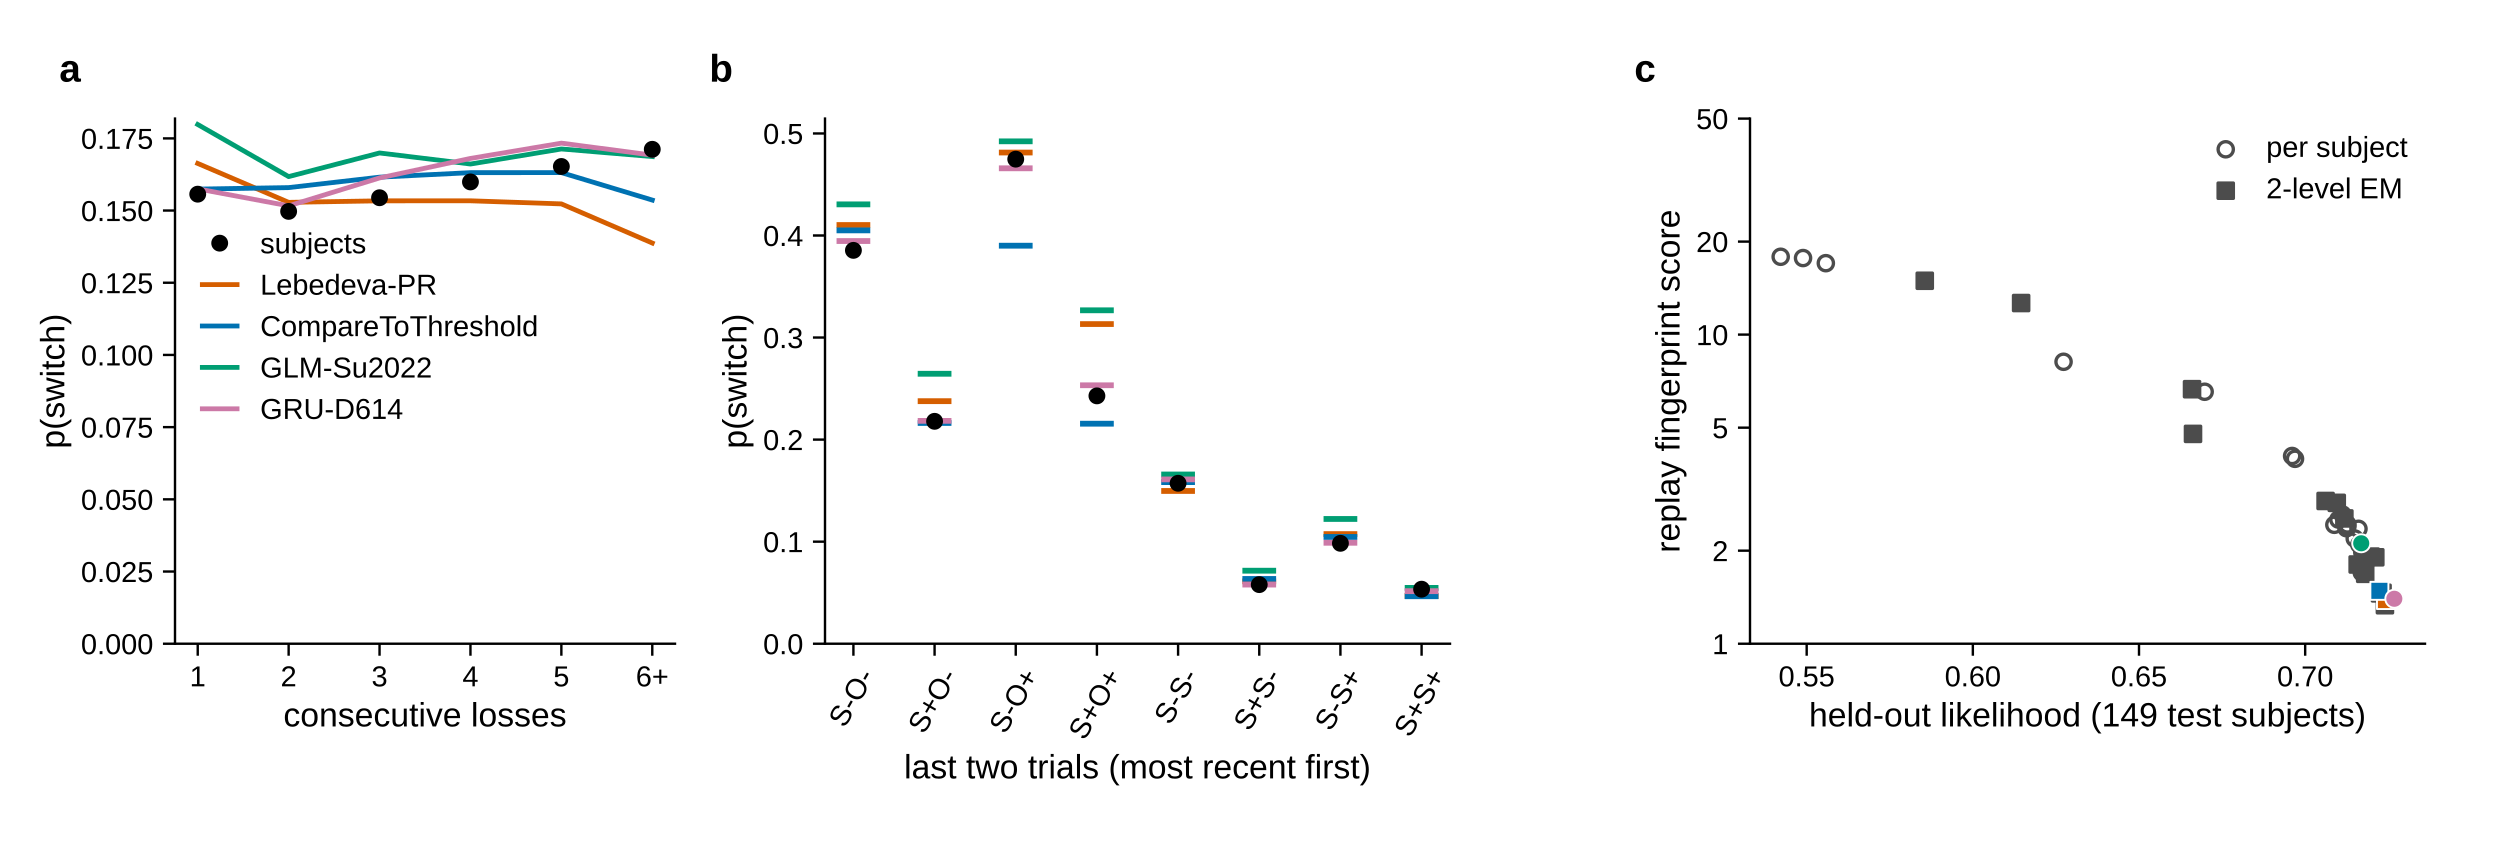
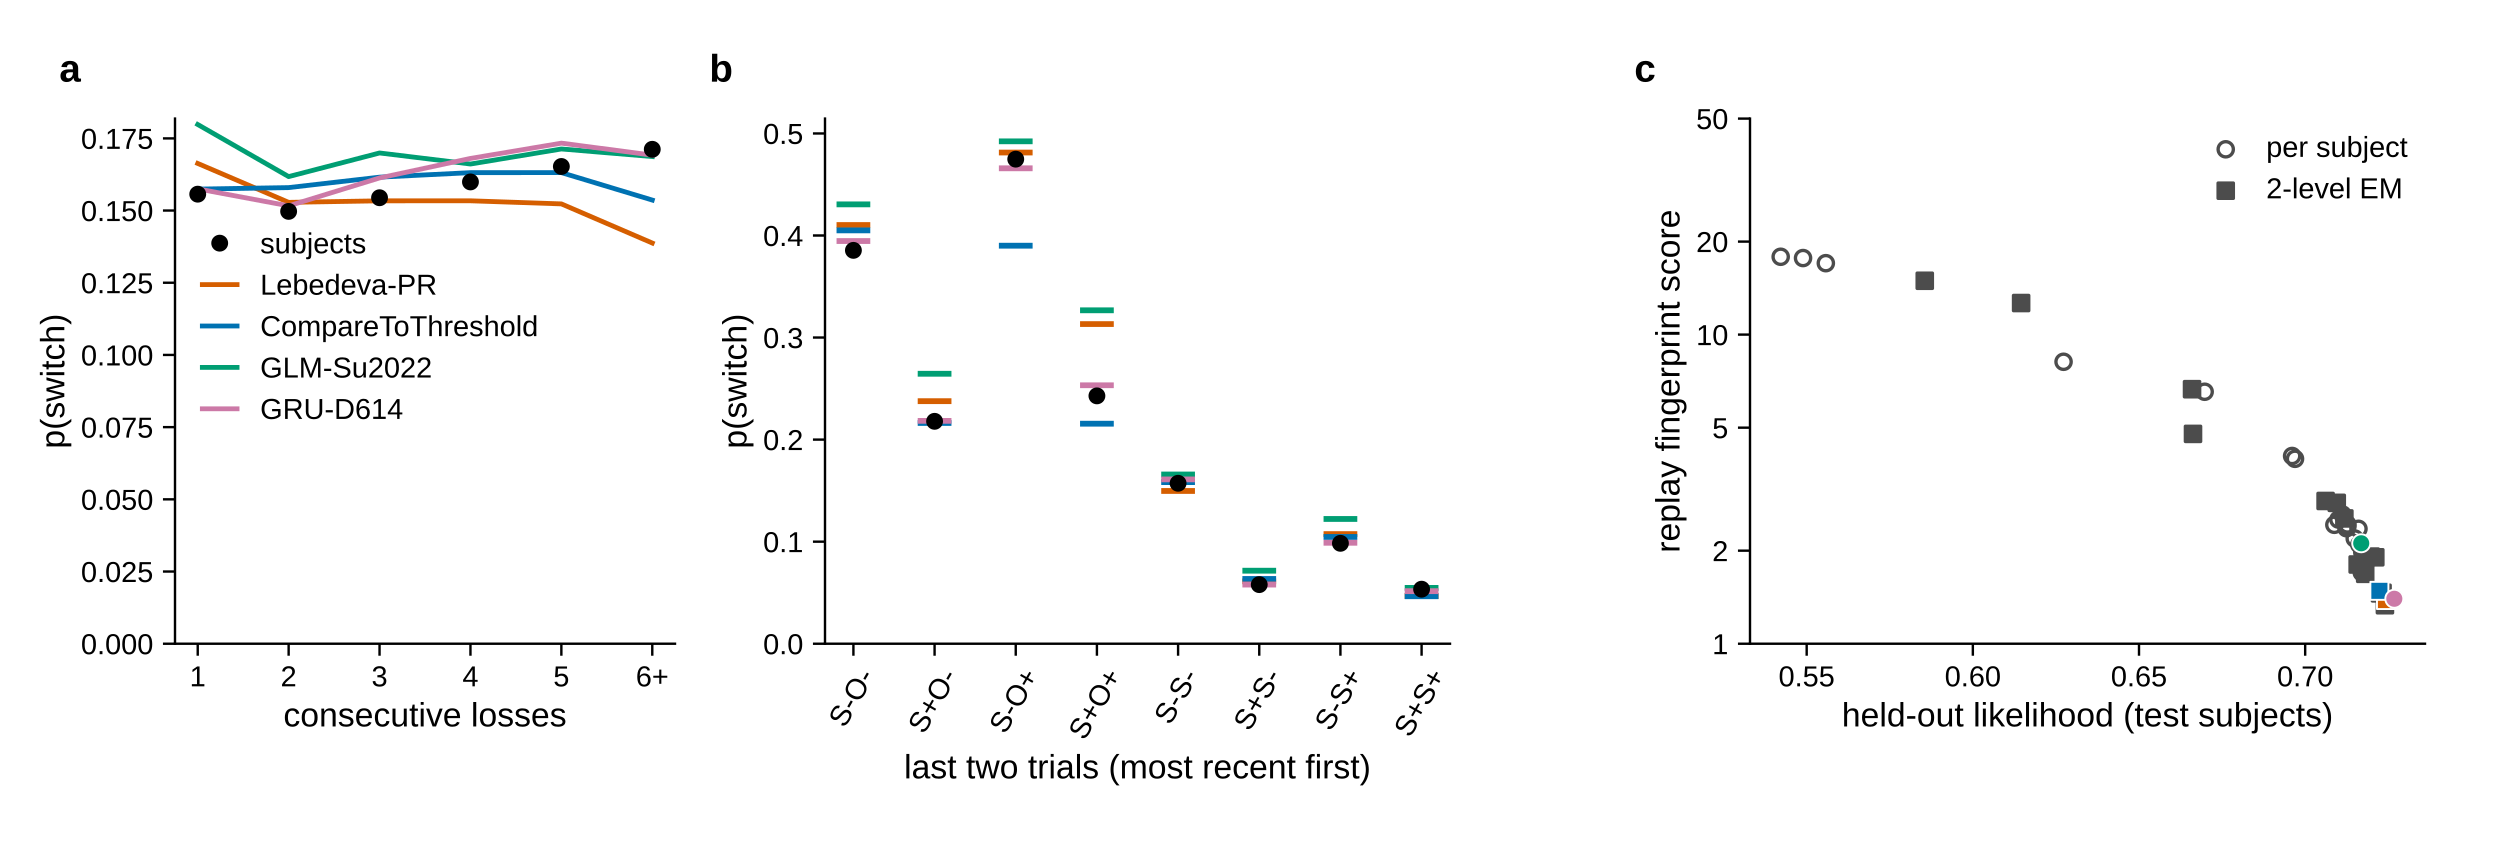
<svg xmlns="http://www.w3.org/2000/svg" xmlns:xlink="http://www.w3.org/1999/xlink" width="518.74pt" height="175.748pt" viewBox="0 0 518.74 175.748" version="1.1">
  <defs>
    <style type="text/css">*{stroke-linejoin: round; stroke-linecap: butt}</style>
  </defs>
  <g id="figure_1">
    <g id="patch_1">
      <path d="M 0 175.748  L 518.74 175.748  L 518.74 0  L 0 0  z " style="fill: #ffffff" />
    </g>
    <g id="axes_1">
      <g id="patch_2">
        <path d="M 36.312 133.569  L 140.06 133.569  L 140.06 24.605  L 36.312 24.605  z " style="fill: #ffffff" />
      </g>
      <g id="matplotlib.axis_1">
        <g id="xtick_1">
          <g id="line2d_1">
            <defs>
              <path id="md31456fca1" d="M 0 0  L 0 2.5  " style="stroke: #000000; stroke-width: 0.5" />
            </defs>
            <g>
              <use xlink:href="#md31456fca1" x="41.028" y="133.569" style="stroke: #000000; stroke-width: 0.5" />
            </g>
          </g>
          <g id="text_1">
            <text style="font-size: 6px; font-family: 'Arial', 'Liberation Sans', 'Helvetica', sans-serif; text-anchor: middle" x="41.028" y="142.417" transform="rotate(-0 41.02763 142.4166)">1</text>
          </g>
        </g>
        <g id="xtick_2">
          <g id="line2d_2">
            <g>
              <use xlink:href="#md31456fca1" x="59.891" y="133.569" style="stroke: #000000; stroke-width: 0.5" />
            </g>
          </g>
          <g id="text_2">
            <text style="font-size: 6px; font-family: 'Arial', 'Liberation Sans', 'Helvetica', sans-serif; text-anchor: middle" x="59.891" y="142.417" transform="rotate(-0 59.89091 142.4166)">2</text>
          </g>
        </g>
        <g id="xtick_3">
          <g id="line2d_3">
            <g>
              <use xlink:href="#md31456fca1" x="78.754" y="133.569" style="stroke: #000000; stroke-width: 0.5" />
            </g>
          </g>
          <g id="text_3">
            <text style="font-size: 6px; font-family: 'Arial', 'Liberation Sans', 'Helvetica', sans-serif; text-anchor: middle" x="78.754" y="142.417" transform="rotate(-0 78.75419 142.4166)">3</text>
          </g>
        </g>
        <g id="xtick_4">
          <g id="line2d_4">
            <g>
              <use xlink:href="#md31456fca1" x="97.617" y="133.569" style="stroke: #000000; stroke-width: 0.5" />
            </g>
          </g>
          <g id="text_4">
            <text style="font-size: 6px; font-family: 'Arial', 'Liberation Sans', 'Helvetica', sans-serif; text-anchor: middle" x="97.617" y="142.417" transform="rotate(-0 97.61747 142.4166)">4</text>
          </g>
        </g>
        <g id="xtick_5">
          <g id="line2d_5">
            <g>
              <use xlink:href="#md31456fca1" x="116.481" y="133.569" style="stroke: #000000; stroke-width: 0.5" />
            </g>
          </g>
          <g id="text_5">
            <text style="font-size: 6px; font-family: 'Arial', 'Liberation Sans', 'Helvetica', sans-serif; text-anchor: middle" x="116.481" y="142.417" transform="rotate(-0 116.4807 142.4166)">5</text>
          </g>
        </g>
        <g id="xtick_6">
          <g id="line2d_6">
            <g>
              <use xlink:href="#md31456fca1" x="135.344" y="133.569" style="stroke: #000000; stroke-width: 0.5" />
            </g>
          </g>
          <g id="text_6">
            <text style="font-size: 6px; font-family: 'Arial', 'Liberation Sans', 'Helvetica', sans-serif; text-anchor: middle" x="135.344" y="142.417" transform="rotate(-0 135.344 142.4166)">6+</text>
          </g>
        </g>
        <g id="text_7">
          <text style="font-size: 7px; font-family: 'Arial', 'Liberation Sans', 'Helvetica', sans-serif; text-anchor: middle" x="88.186" y="150.734" transform="rotate(-0 88.18583 150.7344)">consecutive losses</text>
        </g>
      </g>
      <g id="matplotlib.axis_2">
        <g id="ytick_1">
          <g id="line2d_7">
            <defs>
              <path id="md49a575f19" d="M 0 0  L -2.5 0  " style="stroke: #000000; stroke-width: 0.5" />
            </defs>
            <g>
              <use xlink:href="#md49a575f19" x="36.312" y="133.569" style="stroke: #000000; stroke-width: 0.5" />
            </g>
          </g>
          <g id="text_8">
            <text style="font-size: 6px; font-family: 'Arial', 'Liberation Sans', 'Helvetica', sans-serif; text-anchor: end" x="31.812" y="135.743" transform="rotate(-0 31.81181 135.7426)">0.000</text>
          </g>
        </g>
        <g id="ytick_2">
          <g id="line2d_8">
            <g>
              <use xlink:href="#md49a575f19" x="36.312" y="118.589" style="stroke: #000000; stroke-width: 0.5" />
            </g>
          </g>
          <g id="text_9">
            <text style="font-size: 6px; font-family: 'Arial', 'Liberation Sans', 'Helvetica', sans-serif; text-anchor: end" x="31.812" y="120.763" transform="rotate(-0 31.81181 120.7631)">0.025</text>
          </g>
        </g>
        <g id="ytick_3">
          <g id="line2d_9">
            <g>
              <use xlink:href="#md49a575f19" x="36.312" y="103.609" style="stroke: #000000; stroke-width: 0.5" />
            </g>
          </g>
          <g id="text_10">
            <text style="font-size: 6px; font-family: 'Arial', 'Liberation Sans', 'Helvetica', sans-serif; text-anchor: end" x="31.812" y="105.784" transform="rotate(-0 31.81181 105.7835)">0.050</text>
          </g>
        </g>
        <g id="ytick_4">
          <g id="line2d_10">
            <g>
              <use xlink:href="#md49a575f19" x="36.312" y="88.63" style="stroke: #000000; stroke-width: 0.5" />
            </g>
          </g>
          <g id="text_11">
            <text style="font-size: 6px; font-family: 'Arial', 'Liberation Sans', 'Helvetica', sans-serif; text-anchor: end" x="31.812" y="90.804" transform="rotate(-0 31.81181 90.80403)">0.075</text>
          </g>
        </g>
        <g id="ytick_5">
          <g id="line2d_11">
            <g>
              <use xlink:href="#md49a575f19" x="36.312" y="73.65" style="stroke: #000000; stroke-width: 0.5" />
            </g>
          </g>
          <g id="text_12">
            <text style="font-size: 6px; font-family: 'Arial', 'Liberation Sans', 'Helvetica', sans-serif; text-anchor: end" x="31.812" y="75.825" transform="rotate(-0 31.81181 75.82452)">0.100</text>
          </g>
        </g>
        <g id="ytick_6">
          <g id="line2d_12">
            <g>
              <use xlink:href="#md49a575f19" x="36.312" y="58.671" style="stroke: #000000; stroke-width: 0.5" />
            </g>
          </g>
          <g id="text_13">
            <text style="font-size: 6px; font-family: 'Arial', 'Liberation Sans', 'Helvetica', sans-serif; text-anchor: end" x="31.812" y="60.845" transform="rotate(-0 31.81181 60.845)">0.125</text>
          </g>
        </g>
        <g id="ytick_7">
          <g id="line2d_13">
            <g>
              <use xlink:href="#md49a575f19" x="36.312" y="43.691" style="stroke: #000000; stroke-width: 0.5" />
            </g>
          </g>
          <g id="text_14">
            <text style="font-size: 6px; font-family: 'Arial', 'Liberation Sans', 'Helvetica', sans-serif; text-anchor: end" x="31.812" y="45.865" transform="rotate(-0 31.81181 45.86549)">0.150</text>
          </g>
        </g>
        <g id="ytick_8">
          <g id="line2d_14">
            <g>
              <use xlink:href="#md49a575f19" x="36.312" y="28.712" style="stroke: #000000; stroke-width: 0.5" />
            </g>
          </g>
          <g id="text_15">
            <text style="font-size: 6px; font-family: 'Arial', 'Liberation Sans', 'Helvetica', sans-serif; text-anchor: end" x="31.812" y="30.886" transform="rotate(-0 31.81181 30.88598)">0.175</text>
          </g>
        </g>
        <g id="text_16">
          <text style="font-size: 7px; font-family: 'Arial', 'Liberation Sans', 'Helvetica', sans-serif; text-anchor: middle" x="13.346" y="79.087" transform="rotate(-90 13.34619 79.08661)">p(switch)</text>
        </g>
      </g>
      <g id="line2d_15">
        <path d="M 41.028 33.914  L 59.891 41.988  L 78.754 41.672  L 97.617 41.665  L 116.481 42.307  L 135.344 50.429  " clip-path="url(#pac01e20344)" style="fill: none; stroke: #d55e00; stroke-linecap: square" />
      </g>
      <g id="line2d_16">
        <path d="M 41.028 39.236  L 59.891 38.923  L 78.754 36.759  L 97.617 35.822  L 116.481 35.816  L 135.344 41.515  " clip-path="url(#pac01e20344)" style="fill: none; stroke: #0072b2; stroke-linecap: square" />
      </g>
      <g id="line2d_17">
        <path d="M 41.028 25.834  L 59.891 36.644  L 78.754 31.74  L 97.617 34.036  L 116.481 30.911  L 135.344 32.49  " clip-path="url(#pac01e20344)" style="fill: none; stroke: #009e73; stroke-linecap: square" />
      </g>
      <g id="line2d_18">
        <path d="M 41.028 39.196  L 59.891 42.716  L 78.754 36.921  L 97.617 32.871  L 116.481 29.701  L 135.344 32.188  " clip-path="url(#pac01e20344)" style="fill: none; stroke: #cc79a7; stroke-linecap: square" />
      </g>
      <g id="patch_3">
        <path d="M 36.312 133.569  L 36.312 24.605  " style="fill: none; stroke: #000000; stroke-width: 0.5; stroke-linejoin: miter; stroke-linecap: square" />
      </g>
      <g id="patch_4">
        <path d="M 36.312 133.569  L 140.06 133.569  " style="fill: none; stroke: #000000; stroke-width: 0.5; stroke-linejoin: miter; stroke-linecap: square" />
      </g>
      <g id="line2d_19">
        <defs>
          <path id="mcdfaaaadb2" d="M 0 1.25  C 0.332 1.25 0.649 1.118 0.884 0.884  C 1.118 0.649 1.25 0.332 1.25 0  C 1.25 -0.332 1.118 -0.649 0.884 -0.884  C 0.649 -1.118 0.332 -1.25 0 -1.25  C -0.332 -1.25 -0.649 -1.118 -0.884 -0.884  C -1.118 -0.649 -1.25 -0.332 -1.25 0  C -1.25 0.332 -1.118 0.649 -0.884 0.884  C -0.649 1.118 -0.332 1.25 0 1.25  z " style="stroke: #000000" />
        </defs>
        <g clip-path="url(#pac01e20344)">
          <use xlink:href="#mcdfaaaadb2" x="41.028" y="40.291" style="stroke: #000000" />
          <use xlink:href="#mcdfaaaadb2" x="59.891" y="43.862" style="stroke: #000000" />
          <use xlink:href="#mcdfaaaadb2" x="78.754" y="41.03" style="stroke: #000000" />
          <use xlink:href="#mcdfaaaadb2" x="97.617" y="37.749" style="stroke: #000000" />
          <use xlink:href="#mcdfaaaadb2" x="116.481" y="34.543" style="stroke: #000000" />
          <use xlink:href="#mcdfaaaadb2" x="135.344" y="30.979" style="stroke: #000000" />
        </g>
      </g>
      <g id="text_17">
        <text style="font-weight: 700; font-size: 8px; font-family: 'Arial', 'Liberation Sans', 'Helvetica', sans-serif; text-anchor: start" x="12.312" y="16.945" transform="rotate(-0 12.31181 16.94472)">a</text>
      </g>
      <g id="legend_1">
        <g id="line2d_20">
          <g>
            <use xlink:href="#mcdfaaaadb2" x="45.587" y="50.456" style="stroke: #000000" />
          </g>
        </g>
        <g id="text_18">
          <text style="font-size: 6px; font-family: 'Arial', 'Liberation Sans', 'Helvetica', sans-serif; text-anchor: start" x="53.987" y="52.556" transform="rotate(-0 53.98677 52.55555)">subjects</text>
        </g>
        <g id="line2d_21">
          <path d="M 41.987 59.049  L 45.587 59.049  L 49.187 59.049  " style="fill: none; stroke: #d55e00; stroke-linecap: square" />
        </g>
        <g id="text_19">
          <text style="font-size: 6px; font-family: 'Arial', 'Liberation Sans', 'Helvetica', sans-serif; text-anchor: start" x="53.987" y="61.149" transform="rotate(-0 53.98677 61.14867)">Lebedeva-PR</text>
        </g>
        <g id="line2d_22">
          <path d="M 41.987 67.642  L 45.587 67.642  L 49.187 67.642  " style="fill: none; stroke: #0072b2; stroke-linecap: square" />
        </g>
        <g id="text_20">
          <text style="font-size: 6px; font-family: 'Arial', 'Liberation Sans', 'Helvetica', sans-serif; text-anchor: start" x="53.987" y="69.742" transform="rotate(-0 53.98677 69.7418)">CompareToThreshold</text>
        </g>
        <g id="line2d_23">
          <path d="M 41.987 76.235  L 45.587 76.235  L 49.187 76.235  " style="fill: none; stroke: #009e73; stroke-linecap: square" />
        </g>
        <g id="text_21">
          <text style="font-size: 6px; font-family: 'Arial', 'Liberation Sans', 'Helvetica', sans-serif; text-anchor: start" x="53.987" y="78.335" transform="rotate(-0 53.98677 78.33492)">GLM-Su2022</text>
        </g>
        <g id="line2d_24">
          <path d="M 41.987 84.828  L 45.587 84.828  L 49.187 84.828  " style="fill: none; stroke: #cc79a7; stroke-linecap: square" />
        </g>
        <g id="text_22">
          <text style="font-size: 6px; font-family: 'Arial', 'Liberation Sans', 'Helvetica', sans-serif; text-anchor: start" x="53.987" y="86.928" transform="rotate(-0 53.98677 86.92805)">GRU-D614</text>
        </g>
      </g>
    </g>
    <g id="axes_2">
      <g id="patch_5">
        <path d="M 171.184 133.569  L 300.869 133.569  L 300.869 24.605  L 171.184 24.605  z " style="fill: #ffffff" />
      </g>
      <g id="matplotlib.axis_3">
        <g id="xtick_7">
          <g id="line2d_25">
            <g>
              <use xlink:href="#md31456fca1" x="177.079" y="133.569" style="stroke: #000000; stroke-width: 0.5" />
            </g>
          </g>
          <g id="text_23">
            <text style="font-size: 6px; font-family: 'Arial', 'Liberation Sans', 'Helvetica', sans-serif" transform="translate(175.2565 151.2105) rotate(-60)">S-O-</text>
          </g>
        </g>
        <g id="xtick_8">
          <g id="line2d_26">
            <g>
              <use xlink:href="#md31456fca1" x="193.921" y="133.569" style="stroke: #000000; stroke-width: 0.5" />
            </g>
          </g>
          <g id="text_24">
            <text style="font-size: 6px; font-family: 'Arial', 'Liberation Sans', 'Helvetica', sans-serif" transform="translate(191.7221 152.5152) rotate(-60)">S+O-</text>
          </g>
        </g>
        <g id="xtick_9">
          <g id="line2d_27">
            <g>
              <use xlink:href="#md31456fca1" x="210.763" y="133.569" style="stroke: #000000; stroke-width: 0.5" />
            </g>
          </g>
          <g id="text_25">
            <text style="font-size: 6px; font-family: 'Arial', 'Liberation Sans', 'Helvetica', sans-serif" transform="translate(208.5643 152.5152) rotate(-60)">S-O+</text>
          </g>
        </g>
        <g id="xtick_10">
          <g id="line2d_28">
            <g>
              <use xlink:href="#md31456fca1" x="227.606" y="133.569" style="stroke: #000000; stroke-width: 0.5" />
            </g>
          </g>
          <g id="text_26">
            <text style="font-size: 6px; font-family: 'Arial', 'Liberation Sans', 'Helvetica', sans-serif" transform="translate(225.0299 153.82) rotate(-60)">S+O+</text>
          </g>
        </g>
        <g id="xtick_11">
          <g id="line2d_29">
            <g>
              <use xlink:href="#md31456fca1" x="244.448" y="133.569" style="stroke: #000000; stroke-width: 0.5" />
            </g>
          </g>
          <g id="text_27">
            <text style="font-size: 6px; font-family: 'Arial', 'Liberation Sans', 'Helvetica', sans-serif" transform="translate(242.7916 150.6349) rotate(-60)">S-S-</text>
          </g>
        </g>
        <g id="xtick_12">
          <g id="line2d_30">
            <g>
              <use xlink:href="#md31456fca1" x="261.29" y="133.569" style="stroke: #000000; stroke-width: 0.5" />
            </g>
          </g>
          <g id="text_28">
            <text style="font-size: 6px; font-family: 'Arial', 'Liberation Sans', 'Helvetica', sans-serif" transform="translate(259.2571 151.9396) rotate(-60)">S+S-</text>
          </g>
        </g>
        <g id="xtick_13">
          <g id="line2d_31">
            <g>
              <use xlink:href="#md31456fca1" x="278.132" y="133.569" style="stroke: #000000; stroke-width: 0.5" />
            </g>
          </g>
          <g id="text_29">
            <text style="font-size: 6px; font-family: 'Arial', 'Liberation Sans', 'Helvetica', sans-serif" transform="translate(276.0994 151.9396) rotate(-60)">S-S+</text>
          </g>
        </g>
        <g id="xtick_14">
          <g id="line2d_32">
            <g>
              <use xlink:href="#md31456fca1" x="294.975" y="133.569" style="stroke: #000000; stroke-width: 0.5" />
            </g>
          </g>
          <g id="text_30">
            <text style="font-size: 6px; font-family: 'Arial', 'Liberation Sans', 'Helvetica', sans-serif" transform="translate(292.5649 153.2443) rotate(-60)">S+S+</text>
          </g>
        </g>
        <g id="text_31">
          <text style="font-size: 7px; font-family: 'Arial', 'Liberation Sans', 'Helvetica', sans-serif; text-anchor: middle" x="236.027" y="161.515" transform="rotate(-0 236.0268 161.5153)">last two trials (most recent first)</text>
        </g>
      </g>
      <g id="matplotlib.axis_4">
        <g id="ytick_9">
          <g id="line2d_33">
            <g>
              <use xlink:href="#md49a575f19" x="171.184" y="133.569" style="stroke: #000000; stroke-width: 0.5" />
            </g>
          </g>
          <g id="text_32">
            <text style="font-size: 6px; font-family: 'Arial', 'Liberation Sans', 'Helvetica', sans-serif; text-anchor: end" x="166.684" y="135.743" transform="rotate(-0 166.6843 135.7426)">0.0</text>
          </g>
        </g>
        <g id="ytick_10">
          <g id="line2d_34">
            <g>
              <use xlink:href="#md49a575f19" x="171.184" y="112.393" style="stroke: #000000; stroke-width: 0.5" />
            </g>
          </g>
          <g id="text_33">
            <text style="font-size: 6px; font-family: 'Arial', 'Liberation Sans', 'Helvetica', sans-serif; text-anchor: end" x="166.684" y="114.567" transform="rotate(-0 166.6843 114.5666)">0.1</text>
          </g>
        </g>
        <g id="ytick_11">
          <g id="line2d_35">
            <g>
              <use xlink:href="#md49a575f19" x="171.184" y="91.217" style="stroke: #000000; stroke-width: 0.5" />
            </g>
          </g>
          <g id="text_34">
            <text style="font-size: 6px; font-family: 'Arial', 'Liberation Sans', 'Helvetica', sans-serif; text-anchor: end" x="166.684" y="93.391" transform="rotate(-0 166.6843 93.39066)">0.2</text>
          </g>
        </g>
        <g id="ytick_12">
          <g id="line2d_36">
            <g>
              <use xlink:href="#md49a575f19" x="171.184" y="70.041" style="stroke: #000000; stroke-width: 0.5" />
            </g>
          </g>
          <g id="text_35">
            <text style="font-size: 6px; font-family: 'Arial', 'Liberation Sans', 'Helvetica', sans-serif; text-anchor: end" x="166.684" y="72.215" transform="rotate(-0 166.6843 72.21471)">0.3</text>
          </g>
        </g>
        <g id="ytick_13">
          <g id="line2d_37">
            <g>
              <use xlink:href="#md49a575f19" x="171.184" y="48.865" style="stroke: #000000; stroke-width: 0.5" />
            </g>
          </g>
          <g id="text_36">
            <text style="font-size: 6px; font-family: 'Arial', 'Liberation Sans', 'Helvetica', sans-serif; text-anchor: end" x="166.684" y="51.039" transform="rotate(-0 166.6843 51.03876)">0.4</text>
          </g>
        </g>
        <g id="ytick_14">
          <g id="line2d_38">
            <g>
              <use xlink:href="#md49a575f19" x="171.184" y="27.689" style="stroke: #000000; stroke-width: 0.5" />
            </g>
          </g>
          <g id="text_37">
            <text style="font-size: 6px; font-family: 'Arial', 'Liberation Sans', 'Helvetica', sans-serif; text-anchor: end" x="166.684" y="29.863" transform="rotate(-0 166.6843 29.8628)">0.5</text>
          </g>
        </g>
        <g id="text_38">
          <text style="font-size: 7px; font-family: 'Arial', 'Liberation Sans', 'Helvetica', sans-serif; text-anchor: middle" x="154.892" y="79.087" transform="rotate(-90 154.8918 79.08661)">p(switch)</text>
        </g>
      </g>
      <g id="line2d_39">
        <defs>
          <path id="m7aa9e1cbe7" d="M 3.5 0  L -3.5 -0  " style="stroke: #d55e00; stroke-width: 1.2" />
        </defs>
        <g clip-path="url(#p8be396321c)">
          <use xlink:href="#m7aa9e1cbe7" x="177.079" y="46.697" style="fill: #d55e00; stroke: #d55e00; stroke-width: 1.2" />
          <use xlink:href="#m7aa9e1cbe7" x="193.921" y="83.241" style="fill: #d55e00; stroke: #d55e00; stroke-width: 1.2" />
          <use xlink:href="#m7aa9e1cbe7" x="210.763" y="31.651" style="fill: #d55e00; stroke: #d55e00; stroke-width: 1.2" />
          <use xlink:href="#m7aa9e1cbe7" x="227.606" y="67.242" style="fill: #d55e00; stroke: #d55e00; stroke-width: 1.2" />
          <use xlink:href="#m7aa9e1cbe7" x="244.448" y="101.874" style="fill: #d55e00; stroke: #d55e00; stroke-width: 1.2" />
          <use xlink:href="#m7aa9e1cbe7" x="261.29" y="120.626" style="fill: #d55e00; stroke: #d55e00; stroke-width: 1.2" />
          <use xlink:href="#m7aa9e1cbe7" x="278.132" y="110.815" style="fill: #d55e00; stroke: #d55e00; stroke-width: 1.2" />
          <use xlink:href="#m7aa9e1cbe7" x="294.975" y="123.679" style="fill: #d55e00; stroke: #d55e00; stroke-width: 1.2" />
        </g>
      </g>
      <g id="line2d_40">
        <defs>
          <path id="m7d76613da3" d="M 3.5 0  L -3.5 -0  " style="stroke: #0072b2; stroke-width: 1.2" />
        </defs>
        <g clip-path="url(#p8be396321c)">
          <use xlink:href="#m7d76613da3" x="177.079" y="47.801" style="fill: #0072b2; stroke: #0072b2; stroke-width: 1.2" />
          <use xlink:href="#m7d76613da3" x="193.921" y="87.771" style="fill: #0072b2; stroke: #0072b2; stroke-width: 1.2" />
          <use xlink:href="#m7d76613da3" x="210.763" y="50.983" style="fill: #0072b2; stroke: #0072b2; stroke-width: 1.2" />
          <use xlink:href="#m7d76613da3" x="227.606" y="87.915" style="fill: #0072b2; stroke: #0072b2; stroke-width: 1.2" />
          <use xlink:href="#m7d76613da3" x="244.448" y="100.042" style="fill: #0072b2; stroke: #0072b2; stroke-width: 1.2" />
          <use xlink:href="#m7d76613da3" x="261.29" y="120.128" style="fill: #0072b2; stroke: #0072b2; stroke-width: 1.2" />
          <use xlink:href="#m7d76613da3" x="278.132" y="111.414" style="fill: #0072b2; stroke: #0072b2; stroke-width: 1.2" />
          <use xlink:href="#m7d76613da3" x="294.975" y="123.724" style="fill: #0072b2; stroke: #0072b2; stroke-width: 1.2" />
        </g>
      </g>
      <g id="line2d_41">
        <defs>
          <path id="m1ed4e58a02" d="M 3.5 0  L -3.5 -0  " style="stroke: #009e73; stroke-width: 1.2" />
        </defs>
        <g clip-path="url(#p8be396321c)">
          <use xlink:href="#m1ed4e58a02" x="177.079" y="42.403" style="fill: #009e73; stroke: #009e73; stroke-width: 1.2" />
          <use xlink:href="#m1ed4e58a02" x="193.921" y="77.557" style="fill: #009e73; stroke: #009e73; stroke-width: 1.2" />
          <use xlink:href="#m1ed4e58a02" x="210.763" y="29.325" style="fill: #009e73; stroke: #009e73; stroke-width: 1.2" />
          <use xlink:href="#m1ed4e58a02" x="227.606" y="64.383" style="fill: #009e73; stroke: #009e73; stroke-width: 1.2" />
          <use xlink:href="#m1ed4e58a02" x="244.448" y="98.453" style="fill: #009e73; stroke: #009e73; stroke-width: 1.2" />
          <use xlink:href="#m1ed4e58a02" x="261.29" y="118.422" style="fill: #009e73; stroke: #009e73; stroke-width: 1.2" />
          <use xlink:href="#m1ed4e58a02" x="278.132" y="107.688" style="fill: #009e73; stroke: #009e73; stroke-width: 1.2" />
          <use xlink:href="#m1ed4e58a02" x="294.975" y="121.99" style="fill: #009e73; stroke: #009e73; stroke-width: 1.2" />
        </g>
      </g>
      <g id="line2d_42">
        <defs>
          <path id="mfff714b8f1" d="M 3.5 0  L -3.5 -0  " style="stroke: #cc79a7; stroke-width: 1.2" />
        </defs>
        <g clip-path="url(#p8be396321c)">
          <use xlink:href="#mfff714b8f1" x="177.079" y="50.016" style="fill: #cc79a7; stroke: #cc79a7; stroke-width: 1.2" />
          <use xlink:href="#mfff714b8f1" x="193.921" y="87.329" style="fill: #cc79a7; stroke: #cc79a7; stroke-width: 1.2" />
          <use xlink:href="#mfff714b8f1" x="210.763" y="34.924" style="fill: #cc79a7; stroke: #cc79a7; stroke-width: 1.2" />
          <use xlink:href="#mfff714b8f1" x="227.606" y="79.94" style="fill: #cc79a7; stroke: #cc79a7; stroke-width: 1.2" />
          <use xlink:href="#mfff714b8f1" x="244.448" y="99.474" style="fill: #cc79a7; stroke: #cc79a7; stroke-width: 1.2" />
          <use xlink:href="#mfff714b8f1" x="261.29" y="121.297" style="fill: #cc79a7; stroke: #cc79a7; stroke-width: 1.2" />
          <use xlink:href="#mfff714b8f1" x="278.132" y="112.621" style="fill: #cc79a7; stroke: #cc79a7; stroke-width: 1.2" />
          <use xlink:href="#mfff714b8f1" x="294.975" y="122.667" style="fill: #cc79a7; stroke: #cc79a7; stroke-width: 1.2" />
        </g>
      </g>
      <g id="patch_6">
        <path d="M 171.184 133.569  L 171.184 24.605  " style="fill: none; stroke: #000000; stroke-width: 0.5; stroke-linejoin: miter; stroke-linecap: square" />
      </g>
      <g id="patch_7">
        <path d="M 171.184 133.569  L 300.869 133.569  " style="fill: none; stroke: #000000; stroke-width: 0.5; stroke-linejoin: miter; stroke-linecap: square" />
      </g>
      <g id="line2d_43">
        <g clip-path="url(#p8be396321c)">
          <use xlink:href="#mcdfaaaadb2" x="177.079" y="51.949" style="stroke: #000000" />
          <use xlink:href="#mcdfaaaadb2" x="193.921" y="87.422" style="stroke: #000000" />
          <use xlink:href="#mcdfaaaadb2" x="210.763" y="33.025" style="stroke: #000000" />
          <use xlink:href="#mcdfaaaadb2" x="227.606" y="82.141" style="stroke: #000000" />
          <use xlink:href="#mcdfaaaadb2" x="244.448" y="100.275" style="stroke: #000000" />
          <use xlink:href="#mcdfaaaadb2" x="261.29" y="121.306" style="stroke: #000000" />
          <use xlink:href="#mcdfaaaadb2" x="278.132" y="112.736" style="stroke: #000000" />
          <use xlink:href="#mcdfaaaadb2" x="294.975" y="122.255" style="stroke: #000000" />
        </g>
      </g>
      <g id="text_39">
        <text style="font-weight: 700; font-size: 8px; font-family: 'Arial', 'Liberation Sans', 'Helvetica', sans-serif; text-anchor: start" x="147.184" y="16.945" transform="rotate(-0 147.1843 16.94472)">b</text>
      </g>
    </g>
    <g id="axes_3">
      <g id="patch_8">
        <path d="M 363.118 133.569  L 503.178 133.569  L 503.178 24.605  L 363.118 24.605  z " style="fill: #ffffff" />
      </g>
      <g id="PathCollection_1">
        <defs>
          <path id="C0_0_7008a1278a" d="M 0 1.581  C 0.419 1.581 0.822 1.415 1.118 1.118  C 1.415 0.822 1.581 0.419 1.581 -0  C 1.581 -0.419 1.415 -0.822 1.118 -1.118  C 0.822 -1.415 0.419 -1.581 0 -1.581  C -0.419 -1.581 -0.822 -1.415 -1.118 -1.118  C -1.415 -0.822 -1.581 -0.419 -1.581 0  C -1.581 0.419 -1.415 0.822 -1.118 1.118  C -0.822 1.415 -0.419 1.581 0 1.581  z " />
        </defs>
        <g clip-path="url(#pab01333e7d)">
          <use xlink:href="#C0_0_7008a1278a" x="490.172" y="114.633" style="fill: none; stroke: #4c4c4c; stroke-width: 0.7" />
        </g>
        <g clip-path="url(#pab01333e7d)">
          <use xlink:href="#C0_0_7008a1278a" x="491.238" y="116.207" style="fill: none; stroke: #4c4c4c; stroke-width: 0.7" />
        </g>
        <g clip-path="url(#pab01333e7d)">
          <use xlink:href="#C0_0_7008a1278a" x="488.597" y="111.742" style="fill: none; stroke: #4c4c4c; stroke-width: 0.7" />
        </g>
        <g clip-path="url(#pab01333e7d)">
          <use xlink:href="#C0_0_7008a1278a" x="489.375" y="109.724" style="fill: none; stroke: #4c4c4c; stroke-width: 0.7" />
        </g>
        <g clip-path="url(#pab01333e7d)">
          <use xlink:href="#C0_0_7008a1278a" x="490.063" y="118.802" style="fill: none; stroke: #4c4c4c; stroke-width: 0.7" />
        </g>
        <g clip-path="url(#pab01333e7d)">
          <use xlink:href="#C0_0_7008a1278a" x="487.048" y="109.363" style="fill: none; stroke: #4c4c4c; stroke-width: 0.7" />
        </g>
        <g clip-path="url(#pab01333e7d)">
          <use xlink:href="#C0_0_7008a1278a" x="489.539" y="112.998" style="fill: none; stroke: #4c4c4c; stroke-width: 0.7" />
        </g>
        <g clip-path="url(#pab01333e7d)">
          <use xlink:href="#C0_0_7008a1278a" x="485.212" y="107.799" style="fill: none; stroke: #4c4c4c; stroke-width: 0.7" />
        </g>
        <g clip-path="url(#pab01333e7d)">
          <use xlink:href="#C0_0_7008a1278a" x="486.068" y="106.762" style="fill: none; stroke: #4c4c4c; stroke-width: 0.7" />
        </g>
        <g clip-path="url(#pab01333e7d)">
          <use xlink:href="#C0_0_7008a1278a" x="486.879" y="109.601" style="fill: none; stroke: #4c4c4c; stroke-width: 0.7" />
        </g>
        <g clip-path="url(#pab01333e7d)">
          <use xlink:href="#C0_0_7008a1278a" x="484.37" y="108.895" style="fill: none; stroke: #4c4c4c; stroke-width: 0.7" />
        </g>
        <g clip-path="url(#pab01333e7d)">
          <use xlink:href="#C0_0_7008a1278a" x="487.087" y="108.82" style="fill: none; stroke: #4c4c4c; stroke-width: 0.7" />
        </g>
        <g clip-path="url(#pab01333e7d)">
          <use xlink:href="#C0_0_7008a1278a" x="476.206" y="95.202" style="fill: none; stroke: #4c4c4c; stroke-width: 0.7" />
        </g>
        <g clip-path="url(#pab01333e7d)">
          <use xlink:href="#C0_0_7008a1278a" x="475.603" y="94.613" style="fill: none; stroke: #4c4c4c; stroke-width: 0.7" />
        </g>
        <g clip-path="url(#pab01333e7d)">
          <use xlink:href="#C0_0_7008a1278a" x="457.458" y="81.287" style="fill: none; stroke: #4c4c4c; stroke-width: 0.7" />
        </g>
        <g clip-path="url(#pab01333e7d)">
          <use xlink:href="#C0_0_7008a1278a" x="428.181" y="75.067" style="fill: none; stroke: #4c4c4c; stroke-width: 0.7" />
        </g>
        <g clip-path="url(#pab01333e7d)">
          <use xlink:href="#C0_0_7008a1278a" x="378.853" y="54.607" style="fill: none; stroke: #4c4c4c; stroke-width: 0.7" />
        </g>
        <g clip-path="url(#pab01333e7d)">
          <use xlink:href="#C0_0_7008a1278a" x="374.124" y="53.545" style="fill: none; stroke: #4c4c4c; stroke-width: 0.7" />
        </g>
        <g clip-path="url(#pab01333e7d)">
          <use xlink:href="#C0_0_7008a1278a" x="369.484" y="53.279" style="fill: none; stroke: #4c4c4c; stroke-width: 0.7" />
        </g>
        <g clip-path="url(#pab01333e7d)">
          <use xlink:href="#C0_0_7008a1278a" x="489.943" y="112.727" style="fill: none; stroke: #4c4c4c; stroke-width: 0.7" />
        </g>
        <g clip-path="url(#pab01333e7d)">
          <use xlink:href="#C0_0_7008a1278a" x="496.812" y="124.241" style="fill: none; stroke: #4c4c4c; stroke-width: 0.7" />
        </g>
      </g>
      <g id="PathCollection_2">
        <defs>
          <path id="m66f9552f03" d="M -1.581 1.581  L 1.581 1.581  L 1.581 -1.581  L -1.581 -1.581  z " style="stroke: #4c4c4c; stroke-width: 0.7" />
        </defs>
        <g clip-path="url(#pab01333e7d)">
          <use xlink:href="#m66f9552f03" x="495.083" y="124.496" style="fill: #4c4c4c; stroke: #4c4c4c; stroke-width: 0.7" />
          <use xlink:href="#m66f9552f03" x="494.862" y="125.586" style="fill: #4c4c4c; stroke: #4c4c4c; stroke-width: 0.7" />
          <use xlink:href="#m66f9552f03" x="494.37" y="122.999" style="fill: #4c4c4c; stroke: #4c4c4c; stroke-width: 0.7" />
          <use xlink:href="#m66f9552f03" x="493.834" y="123.118" style="fill: #4c4c4c; stroke: #4c4c4c; stroke-width: 0.7" />
          <use xlink:href="#m66f9552f03" x="493.715" y="122.596" style="fill: #4c4c4c; stroke: #4c4c4c; stroke-width: 0.7" />
          <use xlink:href="#m66f9552f03" x="492.865" y="115.636" style="fill: #4c4c4c; stroke: #4c4c4c; stroke-width: 0.7" />
          <use xlink:href="#m66f9552f03" x="491.916" y="115.487" style="fill: #4c4c4c; stroke: #4c4c4c; stroke-width: 0.7" />
          <use xlink:href="#m66f9552f03" x="490.769" y="119.072" style="fill: #4c4c4c; stroke: #4c4c4c; stroke-width: 0.7" />
          <use xlink:href="#m66f9552f03" x="490.662" y="118.35" style="fill: #4c4c4c; stroke: #4c4c4c; stroke-width: 0.7" />
          <use xlink:href="#m66f9552f03" x="490.594" y="116.156" style="fill: #4c4c4c; stroke: #4c4c4c; stroke-width: 0.7" />
          <use xlink:href="#m66f9552f03" x="489.207" y="117.128" style="fill: #4c4c4c; stroke: #4c4c4c; stroke-width: 0.7" />
          <use xlink:href="#m66f9552f03" x="484.87" y="104.344" style="fill: #4c4c4c; stroke: #4c4c4c; stroke-width: 0.7" />
          <use xlink:href="#m66f9552f03" x="486.448" y="107.571" style="fill: #4c4c4c; stroke: #4c4c4c; stroke-width: 0.7" />
          <use xlink:href="#m66f9552f03" x="482.554" y="103.952" style="fill: #4c4c4c; stroke: #4c4c4c; stroke-width: 0.7" />
          <use xlink:href="#m66f9552f03" x="454.839" y="80.756" style="fill: #4c4c4c; stroke: #4c4c4c; stroke-width: 0.7" />
          <use xlink:href="#m66f9552f03" x="455.04" y="90.028" style="fill: #4c4c4c; stroke: #4c4c4c; stroke-width: 0.7" />
          <use xlink:href="#m66f9552f03" x="419.375" y="62.882" style="fill: #4c4c4c; stroke: #4c4c4c; stroke-width: 0.7" />
          <use xlink:href="#m66f9552f03" x="399.381" y="58.257" style="fill: #4c4c4c; stroke: #4c4c4c; stroke-width: 0.7" />
        </g>
      </g>
      <g id="matplotlib.axis_5">
        <g id="xtick_15">
          <g id="line2d_44">
            <g>
              <use xlink:href="#md31456fca1" x="374.879" y="133.569" style="stroke: #000000; stroke-width: 0.5" />
            </g>
          </g>
          <g id="text_40">
            <text style="font-size: 6px; font-family: 'Arial', 'Liberation Sans', 'Helvetica', sans-serif; text-anchor: middle" x="374.879" y="142.417" transform="rotate(-0 374.8793 142.4166)">0.55</text>
          </g>
        </g>
        <g id="xtick_16">
          <g id="line2d_45">
            <g>
              <use xlink:href="#md31456fca1" x="409.357" y="133.569" style="stroke: #000000; stroke-width: 0.5" />
            </g>
          </g>
          <g id="text_41">
            <text style="font-size: 6px; font-family: 'Arial', 'Liberation Sans', 'Helvetica', sans-serif; text-anchor: middle" x="409.357" y="142.417" transform="rotate(-0 409.3574 142.4166)">0.60</text>
          </g>
        </g>
        <g id="xtick_17">
          <g id="line2d_46">
            <g>
              <use xlink:href="#md31456fca1" x="443.835" y="133.569" style="stroke: #000000; stroke-width: 0.5" />
            </g>
          </g>
          <g id="text_42">
            <text style="font-size: 6px; font-family: 'Arial', 'Liberation Sans', 'Helvetica', sans-serif; text-anchor: middle" x="443.835" y="142.417" transform="rotate(-0 443.8355 142.4166)">0.65</text>
          </g>
        </g>
        <g id="xtick_18">
          <g id="line2d_47">
            <g>
              <use xlink:href="#md31456fca1" x="478.314" y="133.569" style="stroke: #000000; stroke-width: 0.5" />
            </g>
          </g>
          <g id="text_43">
            <text style="font-size: 6px; font-family: 'Arial', 'Liberation Sans', 'Helvetica', sans-serif; text-anchor: middle" x="478.314" y="142.417" transform="rotate(-0 478.3136 142.4166)">0.70</text>
          </g>
        </g>
        <g id="text_44">
-           <text style="font-size: 7px; font-family: 'Arial', 'Liberation Sans', 'Helvetica', sans-serif; text-anchor: middle" x="433.148" y="150.734" transform="rotate(-0 433.148 150.7344)">held-out likelihood (149 test subjects)</text>
+           <text style="font-size: 7px; font-family: 'Arial', 'Liberation Sans', 'Helvetica', sans-serif; text-anchor: middle" x="433.148" y="150.734" transform="rotate(-0 433.148 150.7344)">held-out likelihood (test subjects)</text>
        </g>
      </g>
      <g id="matplotlib.axis_6">
        <g id="ytick_15">
          <g id="line2d_48">
            <g>
              <use xlink:href="#md49a575f19" x="363.118" y="133.569" style="stroke: #000000; stroke-width: 0.5" />
            </g>
          </g>
          <g id="text_45">
            <text style="font-size: 6px; font-family: 'Arial', 'Liberation Sans', 'Helvetica', sans-serif; text-anchor: end" x="358.618" y="135.743" transform="rotate(-0 358.6181 135.7426)">1</text>
          </g>
        </g>
        <g id="ytick_16">
          <g id="line2d_49">
            <g>
              <use xlink:href="#md49a575f19" x="363.118" y="114.262" style="stroke: #000000; stroke-width: 0.5" />
            </g>
          </g>
          <g id="text_46">
            <text style="font-size: 6px; font-family: 'Arial', 'Liberation Sans', 'Helvetica', sans-serif; text-anchor: end" x="358.618" y="116.436" transform="rotate(-0 358.6181 116.4359)">2</text>
          </g>
        </g>
        <g id="ytick_17">
          <g id="line2d_50">
            <g>
              <use xlink:href="#md49a575f19" x="363.118" y="88.74" style="stroke: #000000; stroke-width: 0.5" />
            </g>
          </g>
          <g id="text_47">
            <text style="font-size: 6px; font-family: 'Arial', 'Liberation Sans', 'Helvetica', sans-serif; text-anchor: end" x="358.618" y="90.914" transform="rotate(-0 358.6181 90.91399)">5</text>
          </g>
        </g>
        <g id="ytick_18">
          <g id="line2d_51">
            <g>
              <use xlink:href="#md49a575f19" x="363.118" y="69.433" style="stroke: #000000; stroke-width: 0.5" />
            </g>
          </g>
          <g id="text_48">
            <text style="font-size: 6px; font-family: 'Arial', 'Liberation Sans', 'Helvetica', sans-serif; text-anchor: end" x="358.618" y="71.607" transform="rotate(-0 358.6181 71.60737)">10</text>
          </g>
        </g>
        <g id="ytick_19">
          <g id="line2d_52">
            <g>
              <use xlink:href="#md49a575f19" x="363.118" y="50.127" style="stroke: #000000; stroke-width: 0.5" />
            </g>
          </g>
          <g id="text_49">
            <text style="font-size: 6px; font-family: 'Arial', 'Liberation Sans', 'Helvetica', sans-serif; text-anchor: end" x="358.618" y="52.301" transform="rotate(-0 358.6181 52.30075)">20</text>
          </g>
        </g>
        <g id="ytick_20">
          <g id="line2d_53">
            <g>
              <use xlink:href="#md49a575f19" x="363.118" y="24.605" style="stroke: #000000; stroke-width: 0.5" />
            </g>
          </g>
          <g id="text_50">
            <text style="font-size: 6px; font-family: 'Arial', 'Liberation Sans', 'Helvetica', sans-serif; text-anchor: end" x="358.618" y="26.779" transform="rotate(-0 358.6181 26.77879)">50</text>
          </g>
        </g>
        <g id="text_51">
          <text style="font-size: 7px; font-family: 'Arial', 'Liberation Sans', 'Helvetica', sans-serif; text-anchor: middle" x="348.492" y="79.087" transform="rotate(-90 348.4925 79.08661)">replay fingerprint score</text>
        </g>
      </g>
      <g id="patch_9">
        <path d="M 363.118 133.569  L 363.118 24.605  " style="fill: none; stroke: #000000; stroke-width: 0.5; stroke-linejoin: miter; stroke-linecap: square" />
      </g>
      <g id="patch_10">
        <path d="M 363.118 133.569  L 503.178 133.569  " style="fill: none; stroke: #000000; stroke-width: 0.5; stroke-linejoin: miter; stroke-linecap: square" />
      </g>
      <g id="PathCollection_3">
        <defs>
          <path id="m4262c1612e" d="M -1.871 1.871  L 1.871 1.871  L 1.871 -1.871  L -1.871 -1.871  z " style="stroke: #ffffff; stroke-width: 0.4" />
        </defs>
        <g clip-path="url(#pab01333e7d)">
          <use xlink:href="#m4262c1612e" x="495.083" y="124.496" style="fill: #d55e00; stroke: #ffffff; stroke-width: 0.4" />
        </g>
      </g>
      <g id="PathCollection_4">
        <defs>
          <path id="ma91b7a3071" d="M -1.871 1.871  L 1.871 1.871  L 1.871 -1.871  L -1.871 -1.871  z " style="stroke: #ffffff; stroke-width: 0.4" />
        </defs>
        <g clip-path="url(#pab01333e7d)">
          <use xlink:href="#ma91b7a3071" x="493.715" y="122.596" style="fill: #0072b2; stroke: #ffffff; stroke-width: 0.4" />
        </g>
      </g>
      <g id="PathCollection_5">
        <defs>
          <path id="m828ace8652" d="M 0 1.871  C 0.496 1.871 0.972 1.674 1.323 1.323  C 1.674 0.972 1.871 0.496 1.871 0  C 1.871 -0.496 1.674 -0.972 1.323 -1.323  C 0.972 -1.674 0.496 -1.871 0 -1.871  C -0.496 -1.871 -0.972 -1.674 -1.323 -1.323  C -1.674 -0.972 -1.871 -0.496 -1.871 0  C -1.871 0.496 -1.674 0.972 -1.323 1.323  C -0.972 1.674 -0.496 1.871 0 1.871  z " style="stroke: #ffffff; stroke-width: 0.4" />
        </defs>
        <g clip-path="url(#pab01333e7d)">
          <use xlink:href="#m828ace8652" x="489.943" y="112.727" style="fill: #009e73; stroke: #ffffff; stroke-width: 0.4" />
        </g>
      </g>
      <g id="PathCollection_6">
        <defs>
          <path id="ma03ebeb9b4" d="M 0 1.871  C 0.496 1.871 0.972 1.674 1.323 1.323  C 1.674 0.972 1.871 0.496 1.871 0  C 1.871 -0.496 1.674 -0.972 1.323 -1.323  C 0.972 -1.674 0.496 -1.871 0 -1.871  C -0.496 -1.871 -0.972 -1.674 -1.323 -1.323  C -1.674 -0.972 -1.871 -0.496 -1.871 0  C -1.871 0.496 -1.674 0.972 -1.323 1.323  C -0.972 1.674 -0.496 1.871 0 1.871  z " style="stroke: #ffffff; stroke-width: 0.4" />
        </defs>
        <g clip-path="url(#pab01333e7d)">
          <use xlink:href="#ma03ebeb9b4" x="496.812" y="124.241" style="fill: #cc79a7; stroke: #ffffff; stroke-width: 0.4" />
        </g>
      </g>
      <g id="text_52">
        <text style="font-weight: 700; font-size: 8px; font-family: 'Arial', 'Liberation Sans', 'Helvetica', sans-serif; text-anchor: start" x="339.118" y="16.945" transform="rotate(-0 339.1181 16.94472)">c</text>
      </g>
      <g id="legend_2">
        <g id="PathCollection_7">
          <path d="M 461.83 32.559  C 462.25 32.559 462.652 32.392 462.948 32.096  C 463.245 31.799 463.412 31.397 463.412 30.978  C 463.412 30.559 463.245 30.156 462.948 29.86  C 462.652 29.563 462.25 29.397 461.83 29.397  C 461.411 29.397 461.009 29.563 460.712 29.86  C 460.416 30.156 460.249 30.559 460.249 30.978  C 460.249 31.397 460.416 31.799 460.712 32.096  C 461.009 32.392 461.411 32.559 461.83 32.559  L 461.83 32.559  z " style="fill: none; stroke: #4c4c4c; stroke-width: 0.7" />
        </g>
        <g id="text_53">
          <text style="font-size: 6px; font-family: 'Arial', 'Liberation Sans', 'Helvetica', sans-serif; text-anchor: start" x="470.23" y="32.553" transform="rotate(-0 470.2305 32.55285)">per subject</text>
        </g>
        <g id="PathCollection_8">
          <g>
            <use xlink:href="#m66f9552f03" x="461.83" y="39.571" style="fill: #4c4c4c; stroke: #4c4c4c; stroke-width: 0.7" />
          </g>
        </g>
        <g id="text_54">
          <text style="font-size: 6px; font-family: 'Arial', 'Liberation Sans', 'Helvetica', sans-serif; text-anchor: start" x="470.23" y="41.146" transform="rotate(-0 470.2305 41.14597)">2-level EM</text>
        </g>
      </g>
    </g>
  </g>
  <defs>
    <clipPath id="pac01e20344">
      <rect x="36.312" y="24.605" width="103.748" height="108.964" />
    </clipPath>
    <clipPath id="p8be396321c">
      <rect x="171.184" y="24.605" width="129.685" height="108.964" />
    </clipPath>
    <clipPath id="pab01333e7d">
      <rect x="363.118" y="24.605" width="140.06" height="108.964" />
    </clipPath>
  </defs>
</svg>
